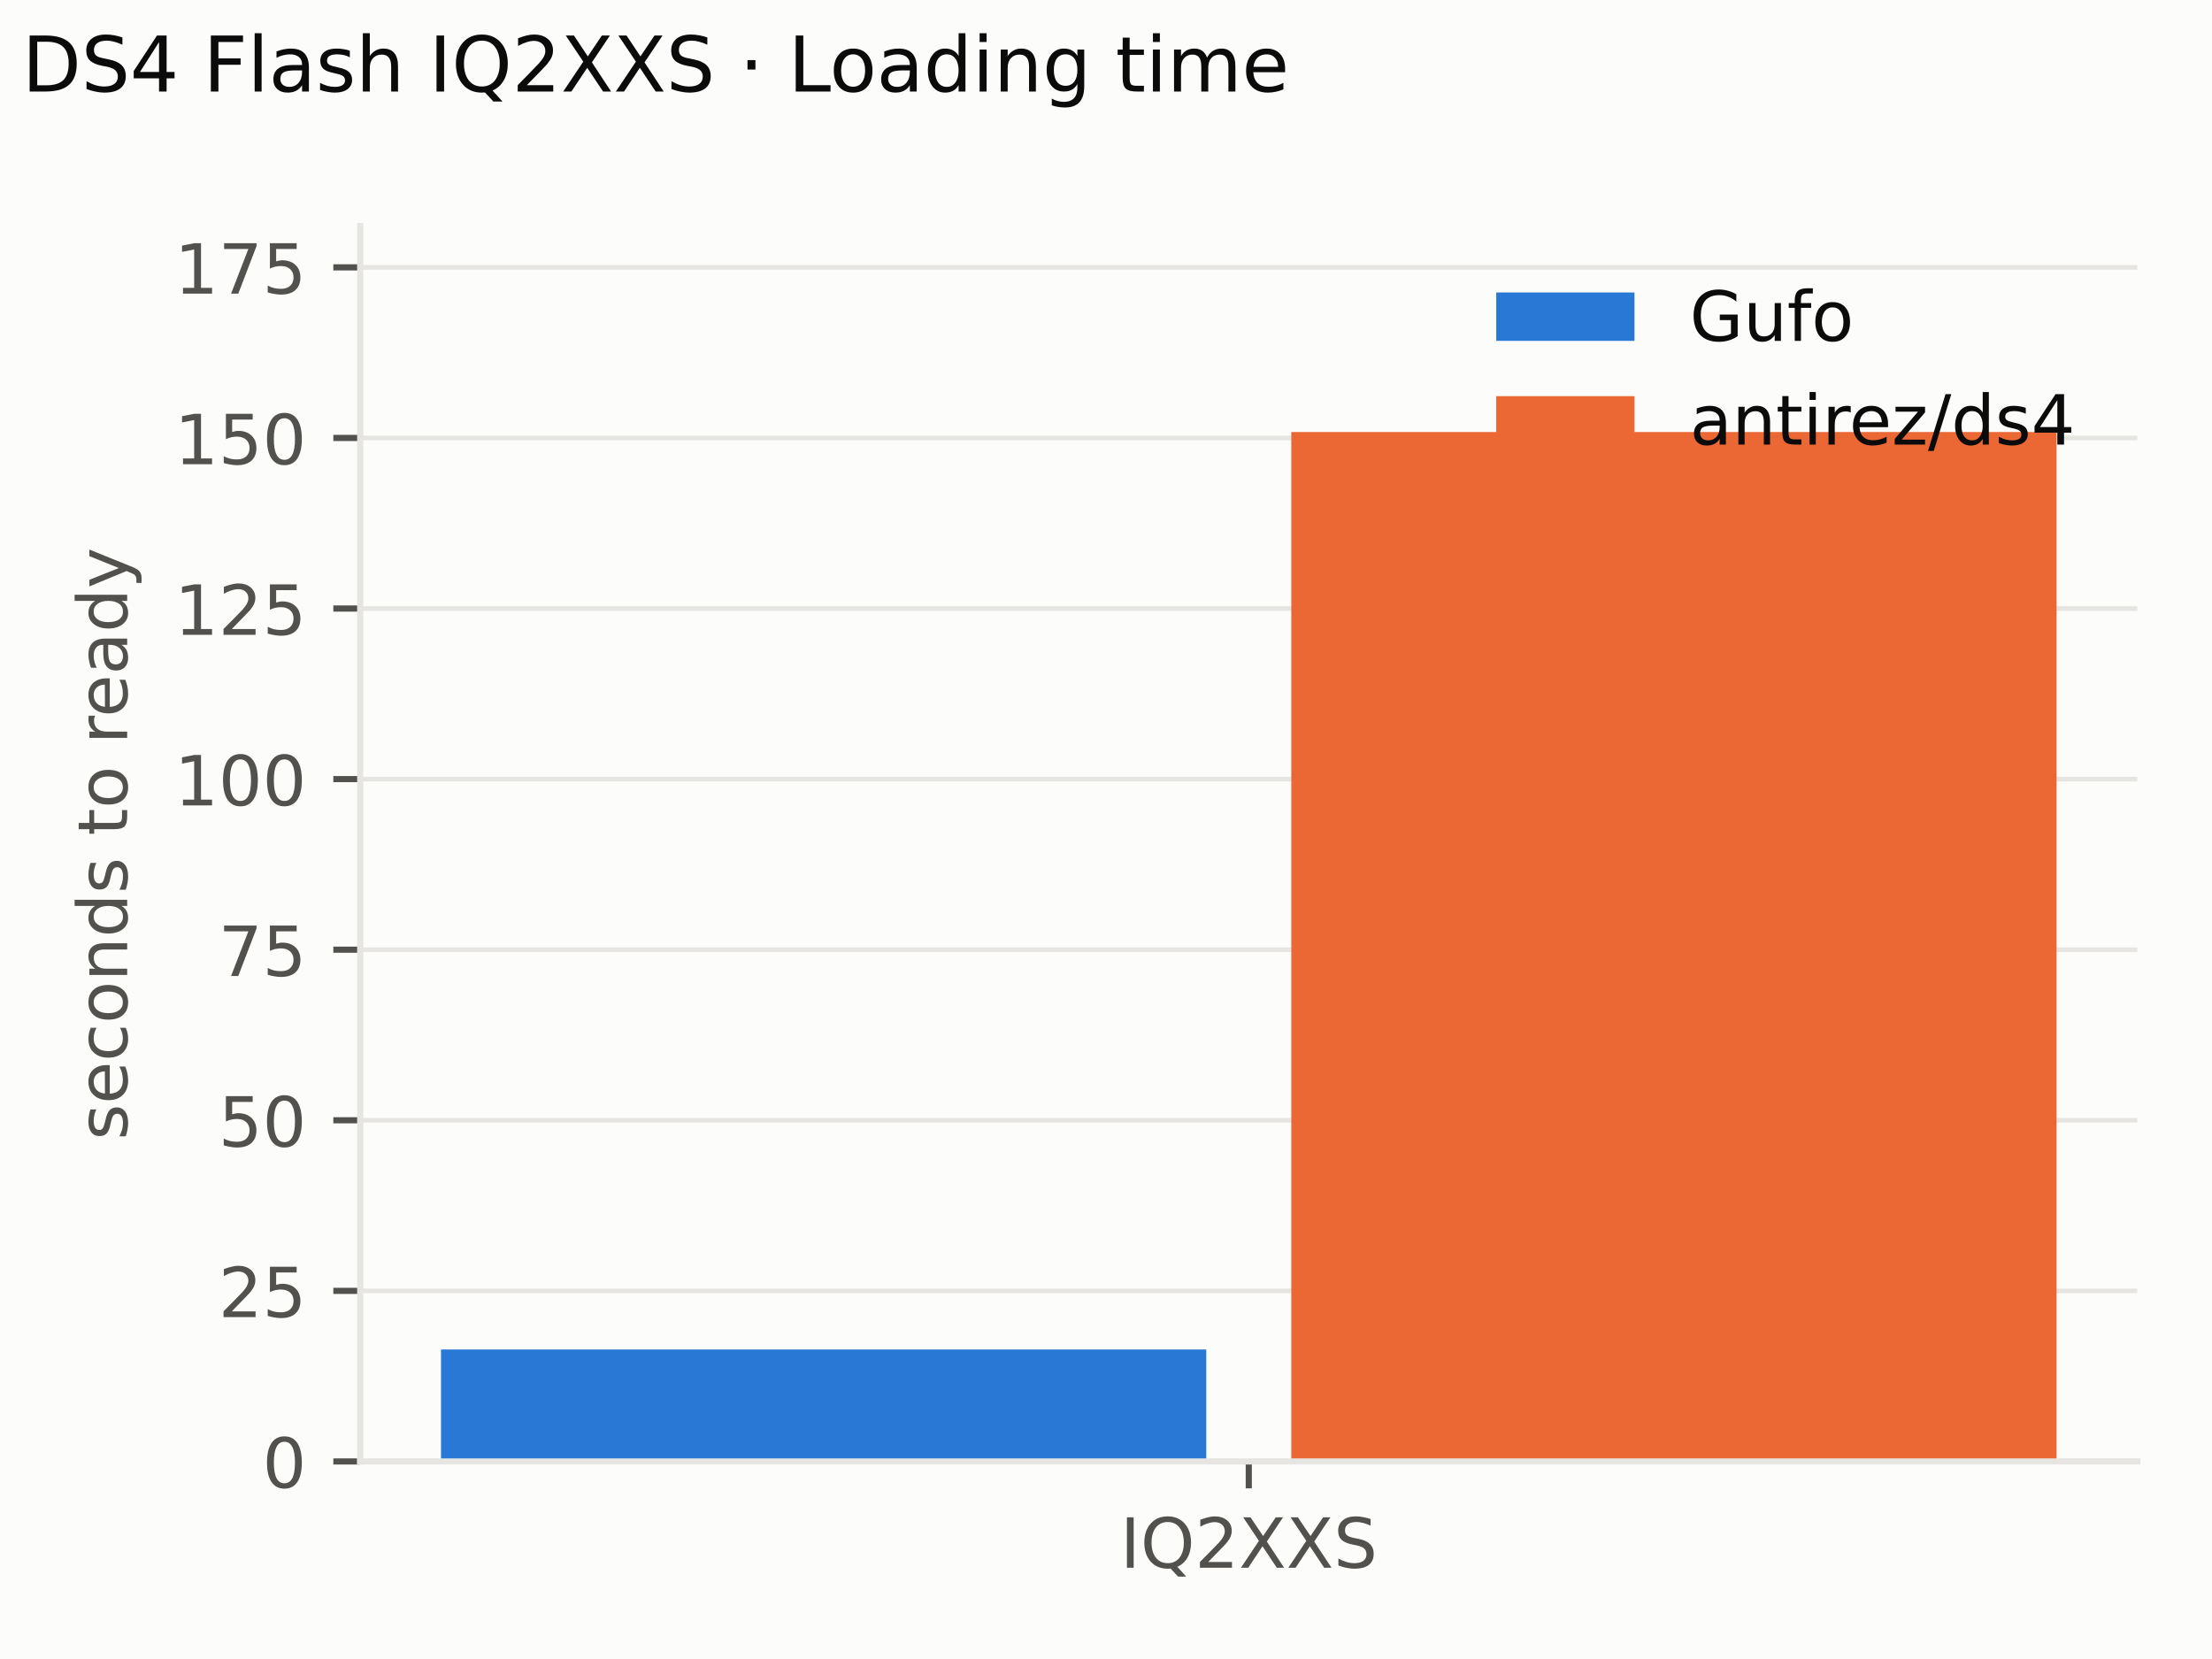
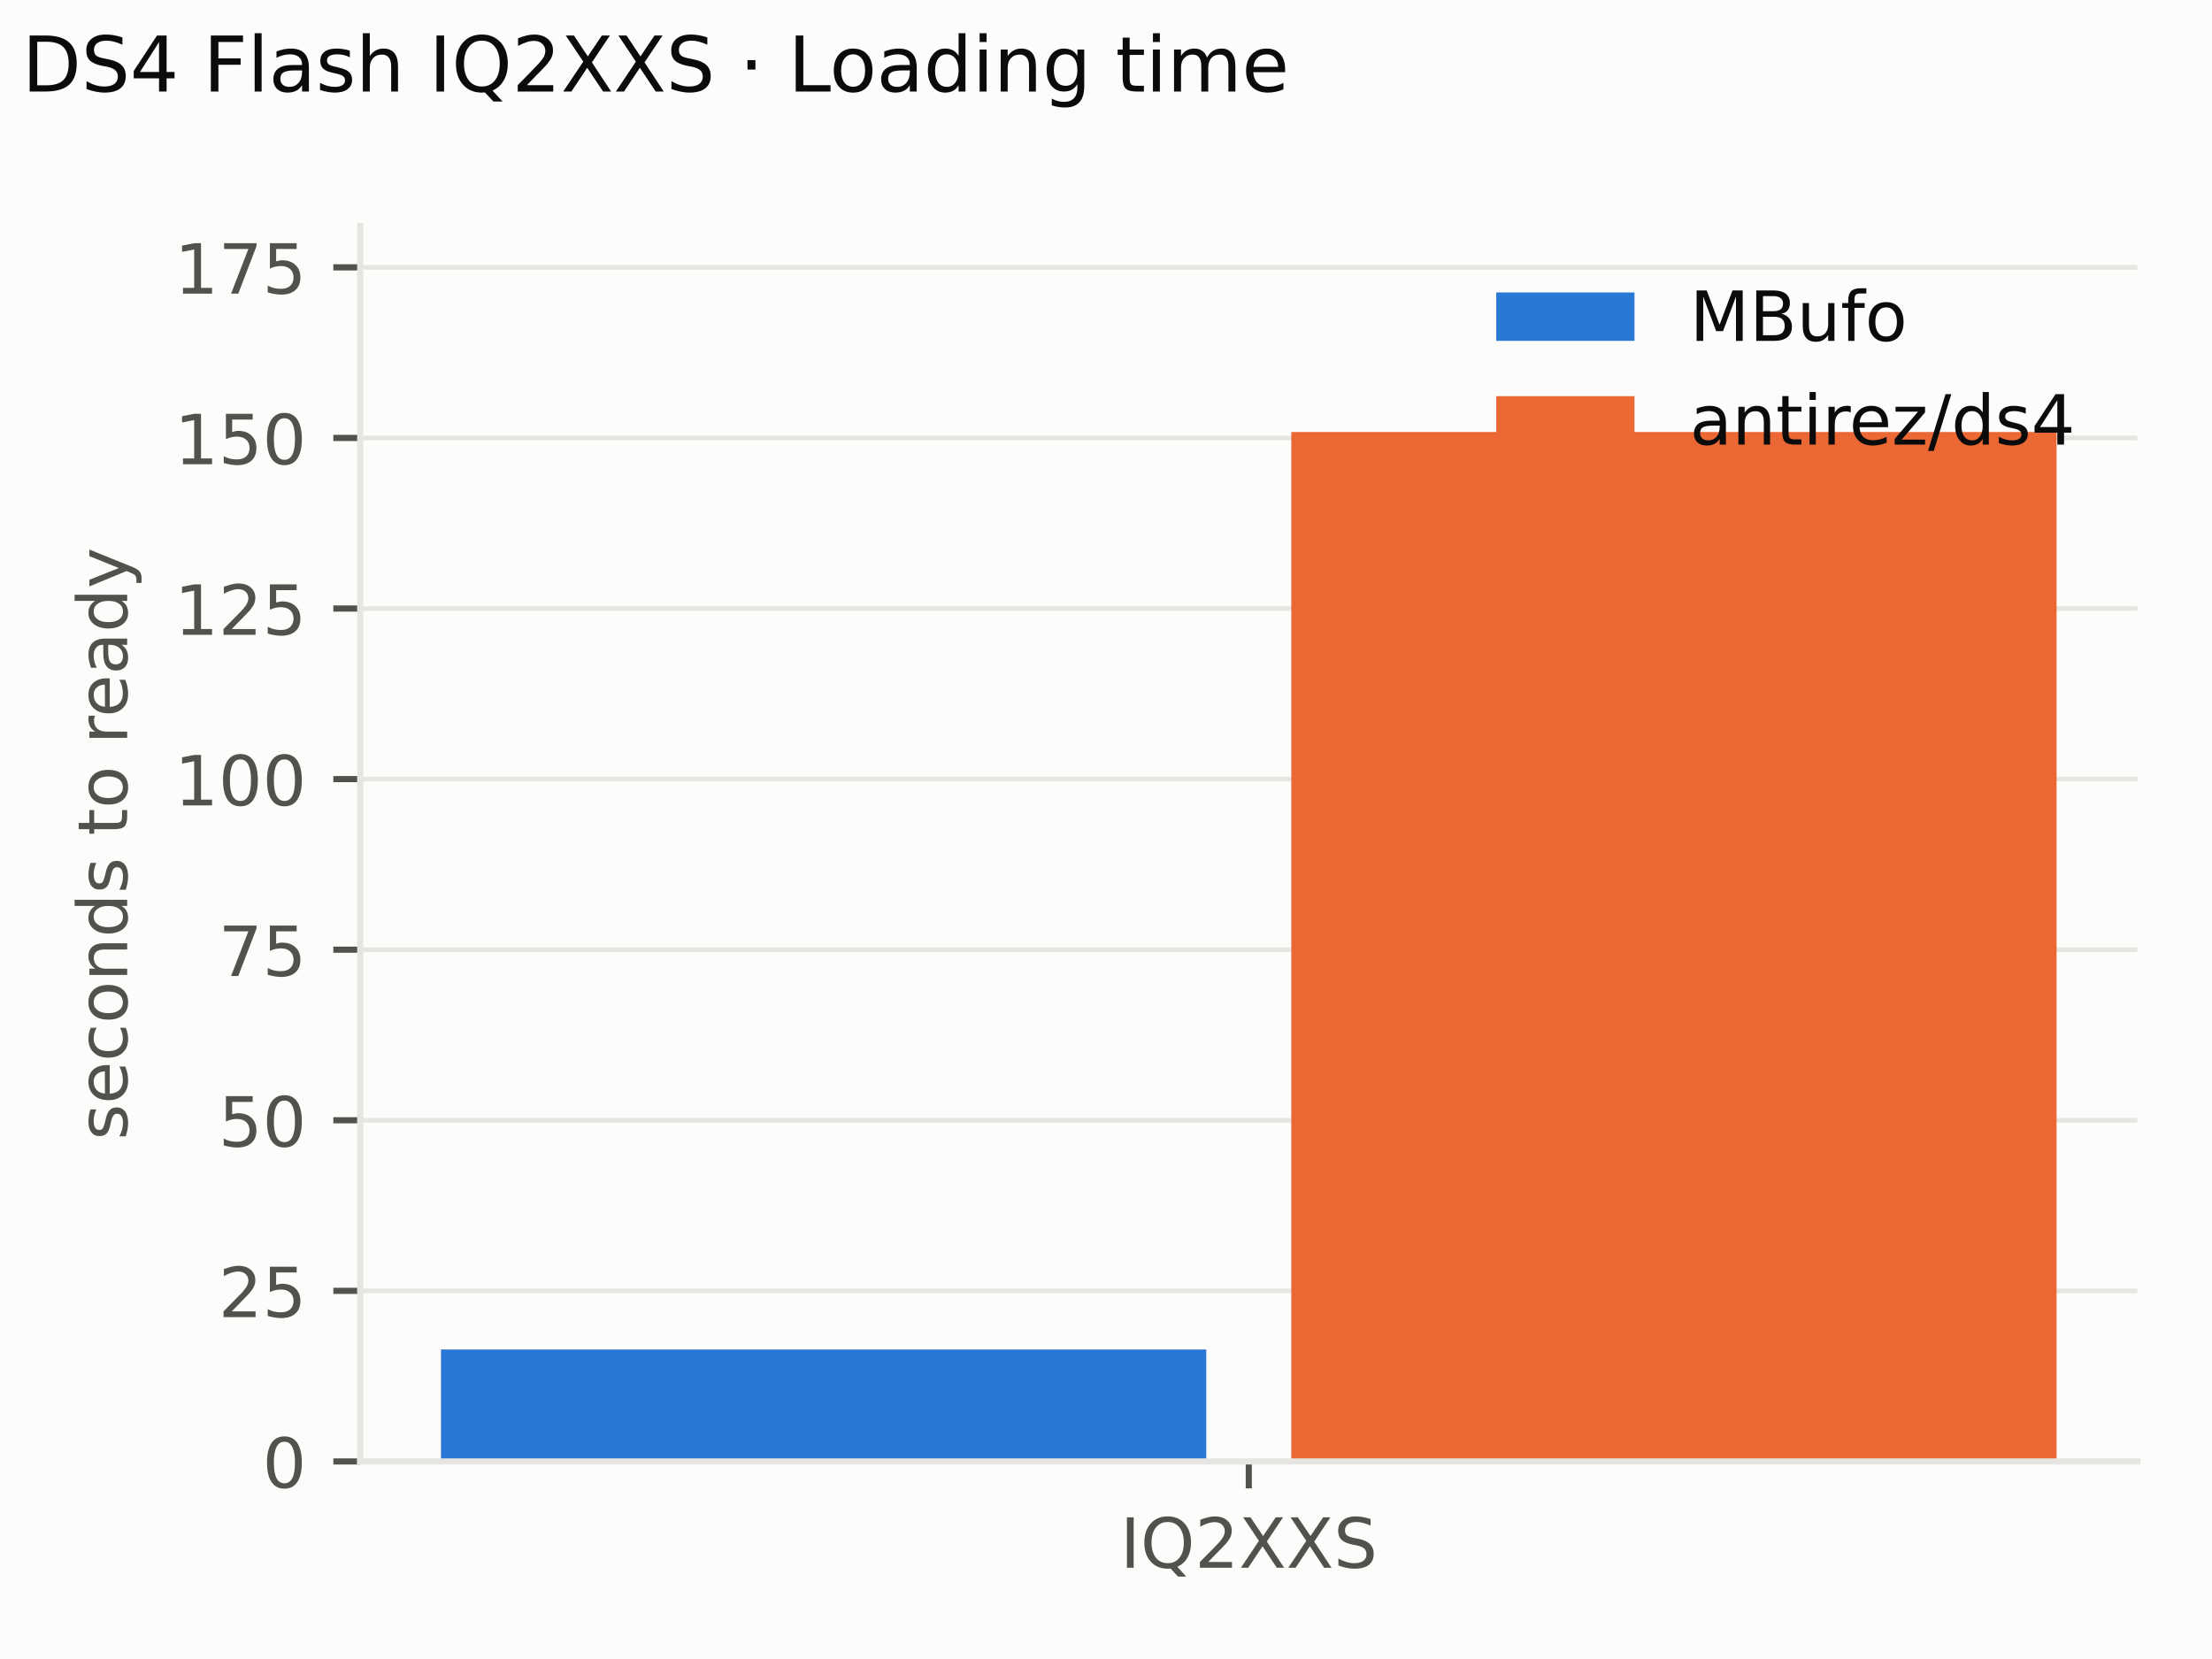
<svg xmlns="http://www.w3.org/2000/svg" xmlns:xlink="http://www.w3.org/1999/xlink" width="288pt" height="216pt" viewBox="0 0 288 216" version="1.1">
  <defs>
    <style type="text/css">*{stroke-linejoin: round; stroke-linecap: butt}</style>
  </defs>
  <g id="figure_1">
    <g id="patch_1">
      <path d="M 0 216 L 288 216 L 288 0 L 0 0 z " style="fill: #fcfcfb" />
    </g>
    <g id="axes_1">
      <g id="patch_2">
        <path d="M 46.899 190.28 L 278.28 190.28 L 278.28 29.441 L 46.899 29.441 z " style="fill: #fcfcfb" />
      </g>
      <g id="matplotlib.axis_1">
        <g id="xtick_1">
          <g id="line2d_1">
            <defs>
              <path id="m1ebf051f68" d="M 0 0 L 0 3.5 " style="stroke: #52514e; stroke-width: 0.8" />
            </defs>
            <g>
              <use xlink:href="#m1ebf051f68" x="162.59" y="190.28" style="fill: #52514e; stroke: #52514e; stroke-width: 0.8" />
            </g>
          </g>
          <g id="text_1">
            <text style="font-size: 9px; font-family: 'DejaVu Sans', 'Bitstream Vera Sans', 'Computer Modern Sans Serif', 'Lucida Grande', 'Verdana', 'Geneva', 'Lucid', 'Arial', 'Helvetica', 'Avant Garde', sans-serif; text-anchor: middle; fill: #52514e" x="162.59" y="204.118" transform="rotate(-0 162.5897 204.1179)">IQ2XXS</text>
          </g>
        </g>
      </g>
      <g id="matplotlib.axis_2">
        <g id="ytick_1">
          <g id="line2d_2">
            <path d="M 46.899 190.28 L 278.28 190.28 " clip-path="url(#pfc1a2f0250)" style="fill: none; stroke: #e6e5e1; stroke-width: 0.6; stroke-linecap: square" />
          </g>
          <g id="line2d_3">
            <defs>
              <path id="m680e5b1e24" d="M 0 0 L -3.5 0 " style="stroke: #52514e; stroke-width: 0.8" />
            </defs>
            <g>
              <use xlink:href="#m680e5b1e24" x="46.899" y="190.28" style="fill: #52514e; stroke: #52514e; stroke-width: 0.8" />
            </g>
          </g>
          <g id="text_2">
            <text style="font-size: 9px; font-family: 'DejaVu Sans', 'Bitstream Vera Sans', 'Computer Modern Sans Serif', 'Lucida Grande', 'Verdana', 'Geneva', 'Lucid', 'Arial', 'Helvetica', 'Avant Garde', sans-serif; text-anchor: end; fill: #52514e" x="39.899" y="193.699" transform="rotate(-0 39.89945 193.6989)">0</text>
          </g>
        </g>
        <g id="ytick_2">
          <g id="line2d_4">
            <path d="M 46.899 168.07 L 278.28 168.07 " clip-path="url(#pfc1a2f0250)" style="fill: none; stroke: #e6e5e1; stroke-width: 0.6; stroke-linecap: square" />
          </g>
          <g id="line2d_5">
            <g>
              <use xlink:href="#m680e5b1e24" x="46.899" y="168.07" style="fill: #52514e; stroke: #52514e; stroke-width: 0.8" />
            </g>
          </g>
          <g id="text_3">
            <text style="font-size: 9px; font-family: 'DejaVu Sans', 'Bitstream Vera Sans', 'Computer Modern Sans Serif', 'Lucida Grande', 'Verdana', 'Geneva', 'Lucid', 'Arial', 'Helvetica', 'Avant Garde', sans-serif; text-anchor: end; fill: #52514e" x="39.899" y="171.489" transform="rotate(-0 39.89945 171.489)">25</text>
          </g>
        </g>
        <g id="ytick_3">
          <g id="line2d_6">
            <path d="M 46.899 145.86 L 278.28 145.86 " clip-path="url(#pfc1a2f0250)" style="fill: none; stroke: #e6e5e1; stroke-width: 0.6; stroke-linecap: square" />
          </g>
          <g id="line2d_7">
            <g>
              <use xlink:href="#m680e5b1e24" x="46.899" y="145.86" style="fill: #52514e; stroke: #52514e; stroke-width: 0.8" />
            </g>
          </g>
          <g id="text_4">
            <text style="font-size: 9px; font-family: 'DejaVu Sans', 'Bitstream Vera Sans', 'Computer Modern Sans Serif', 'Lucida Grande', 'Verdana', 'Geneva', 'Lucid', 'Arial', 'Helvetica', 'Avant Garde', sans-serif; text-anchor: end; fill: #52514e" x="39.899" y="149.279" transform="rotate(-0 39.89945 149.279)">50</text>
          </g>
        </g>
        <g id="ytick_4">
          <g id="line2d_8">
            <path d="M 46.899 123.65 L 278.28 123.65 " clip-path="url(#pfc1a2f0250)" style="fill: none; stroke: #e6e5e1; stroke-width: 0.6; stroke-linecap: square" />
          </g>
          <g id="line2d_9">
            <g>
              <use xlink:href="#m680e5b1e24" x="46.899" y="123.65" style="fill: #52514e; stroke: #52514e; stroke-width: 0.8" />
            </g>
          </g>
          <g id="text_5">
            <text style="font-size: 9px; font-family: 'DejaVu Sans', 'Bitstream Vera Sans', 'Computer Modern Sans Serif', 'Lucida Grande', 'Verdana', 'Geneva', 'Lucid', 'Arial', 'Helvetica', 'Avant Garde', sans-serif; text-anchor: end; fill: #52514e" x="39.899" y="127.069" transform="rotate(-0 39.89945 127.0691)">75</text>
          </g>
        </g>
        <g id="ytick_5">
          <g id="line2d_10">
            <path d="M 46.899 101.44 L 278.28 101.44 " clip-path="url(#pfc1a2f0250)" style="fill: none; stroke: #e6e5e1; stroke-width: 0.6; stroke-linecap: square" />
          </g>
          <g id="line2d_11">
            <g>
              <use xlink:href="#m680e5b1e24" x="46.899" y="101.44" style="fill: #52514e; stroke: #52514e; stroke-width: 0.8" />
            </g>
          </g>
          <g id="text_6">
            <text style="font-size: 9px; font-family: 'DejaVu Sans', 'Bitstream Vera Sans', 'Computer Modern Sans Serif', 'Lucida Grande', 'Verdana', 'Geneva', 'Lucid', 'Arial', 'Helvetica', 'Avant Garde', sans-serif; text-anchor: end; fill: #52514e" x="39.899" y="104.859" transform="rotate(-0 39.89945 104.8591)">100</text>
          </g>
        </g>
        <g id="ytick_6">
          <g id="line2d_12">
            <path d="M 46.899 79.23 L 278.28 79.23 " clip-path="url(#pfc1a2f0250)" style="fill: none; stroke: #e6e5e1; stroke-width: 0.6; stroke-linecap: square" />
          </g>
          <g id="line2d_13">
            <g>
              <use xlink:href="#m680e5b1e24" x="46.899" y="79.23" style="fill: #52514e; stroke: #52514e; stroke-width: 0.8" />
            </g>
          </g>
          <g id="text_7">
            <text style="font-size: 9px; font-family: 'DejaVu Sans', 'Bitstream Vera Sans', 'Computer Modern Sans Serif', 'Lucida Grande', 'Verdana', 'Geneva', 'Lucid', 'Arial', 'Helvetica', 'Avant Garde', sans-serif; text-anchor: end; fill: #52514e" x="39.899" y="82.649" transform="rotate(-0 39.89945 82.64913)">125</text>
          </g>
        </g>
        <g id="ytick_7">
          <g id="line2d_14">
            <path d="M 46.899 57.02 L 278.28 57.02 " clip-path="url(#pfc1a2f0250)" style="fill: none; stroke: #e6e5e1; stroke-width: 0.6; stroke-linecap: square" />
          </g>
          <g id="line2d_15">
            <g>
              <use xlink:href="#m680e5b1e24" x="46.899" y="57.02" style="fill: #52514e; stroke: #52514e; stroke-width: 0.8" />
            </g>
          </g>
          <g id="text_8">
            <text style="font-size: 9px; font-family: 'DejaVu Sans', 'Bitstream Vera Sans', 'Computer Modern Sans Serif', 'Lucida Grande', 'Verdana', 'Geneva', 'Lucid', 'Arial', 'Helvetica', 'Avant Garde', sans-serif; text-anchor: end; fill: #52514e" x="39.899" y="60.439" transform="rotate(-0 39.89945 60.43917)">150</text>
          </g>
        </g>
        <g id="ytick_8">
          <g id="line2d_16">
            <path d="M 46.899 34.81 L 278.28 34.81 " clip-path="url(#pfc1a2f0250)" style="fill: none; stroke: #e6e5e1; stroke-width: 0.6; stroke-linecap: square" />
          </g>
          <g id="line2d_17">
            <g>
              <use xlink:href="#m680e5b1e24" x="46.899" y="34.81" style="fill: #52514e; stroke: #52514e; stroke-width: 0.8" />
            </g>
          </g>
          <g id="text_9">
            <text style="font-size: 9px; font-family: 'DejaVu Sans', 'Bitstream Vera Sans', 'Computer Modern Sans Serif', 'Lucida Grande', 'Verdana', 'Geneva', 'Lucid', 'Arial', 'Helvetica', 'Avant Garde', sans-serif; text-anchor: end; fill: #52514e" x="39.899" y="38.229" transform="rotate(-0 39.89945 38.22921)">175</text>
          </g>
        </g>
        <g id="text_10">
          <text style="font-size: 9px; font-family: 'DejaVu Sans', 'Bitstream Vera Sans', 'Computer Modern Sans Serif', 'Lucida Grande', 'Verdana', 'Geneva', 'Lucid', 'Arial', 'Helvetica', 'Avant Garde', sans-serif; text-anchor: middle; fill: #52514e" x="16.559" y="109.86" transform="rotate(-90 16.55859 109.8604)">seconds to ready</text>
        </g>
      </g>
      <g id="patch_3">
        <path d="M 57.417 190.28 L 157.054 190.28 L 157.054 175.701 L 57.417 175.701 z " clip-path="url(#pfc1a2f0250)" style="fill: #2a78d6" />
      </g>
      <g id="patch_4">
        <path d="M 168.125 190.28 L 267.763 190.28 L 267.763 56.247 L 168.125 56.247 z " clip-path="url(#pfc1a2f0250)" style="fill: #eb6834" />
      </g>
      <g id="patch_5">
        <path d="M 46.899 190.28 L 46.899 29.441 " style="fill: none; stroke: #e6e5e1; stroke-width: 0.8; stroke-linejoin: miter; stroke-linecap: square" />
      </g>
      <g id="patch_6">
        <path d="M 46.899 190.28 L 278.28 190.28 " style="fill: none; stroke: #e6e5e1; stroke-width: 0.8; stroke-linejoin: miter; stroke-linecap: square" />
      </g>
      <g id="legend_1">
        <g id="patch_7">
          <path d="M 194.809 44.379 L 212.809 44.379 L 212.809 38.079 L 194.809 38.079 z " style="fill: #2a78d6" />
        </g>
        <g id="text_11">
-           <text style="font-size: 9px; font-family: 'DejaVu Sans', 'Bitstream Vera Sans', 'Computer Modern Sans Serif', 'Lucida Grande', 'Verdana', 'Geneva', 'Lucid', 'Arial', 'Helvetica', 'Avant Garde', sans-serif; text-anchor: start; fill: #0b0b0b" x="220.009" y="44.379" transform="rotate(-0 220.0092 44.37938)">Gufo</text>
+           <text style="font-size: 9px; font-family: 'DejaVu Sans', 'Bitstream Vera Sans', 'Computer Modern Sans Serif', 'Lucida Grande', 'Verdana', 'Geneva', 'Lucid', 'Arial', 'Helvetica', 'Avant Garde', sans-serif; text-anchor: start; fill: #0b0b0b" x="220.009" y="44.379" transform="rotate(-0 220.0092 44.37938)">MBufo</text>
        </g>
        <g id="patch_8">
          <path d="M 194.809 57.88 L 212.809 57.88 L 212.809 51.58 L 194.809 51.58 z " style="fill: #eb6834" />
        </g>
        <g id="text_12">
          <text style="font-size: 9px; font-family: 'DejaVu Sans', 'Bitstream Vera Sans', 'Computer Modern Sans Serif', 'Lucida Grande', 'Verdana', 'Geneva', 'Lucid', 'Arial', 'Helvetica', 'Avant Garde', sans-serif; text-anchor: start; fill: #0b0b0b" x="220.009" y="57.88" transform="rotate(-0 220.0092 57.88008)">antirez/ds4</text>
        </g>
      </g>
    </g>
    <g id="text_13">
      <text style="font-size: 10px; font-family: 'DejaVu Sans', 'Bitstream Vera Sans', 'Computer Modern Sans Serif', 'Lucida Grande', 'Verdana', 'Geneva', 'Lucid', 'Arial', 'Helvetica', 'Avant Garde', sans-serif; text-anchor: start; fill: #0b0b0b" x="2.88" y="11.918" transform="rotate(-0 2.88 11.91844)">DS4 Flash IQ2XXS · Loading time</text>
    </g>
  </g>
  <defs>
    <clipPath id="pfc1a2f0250">
      <rect x="46.899" y="29.441" width="231.381" height="160.839" />
    </clipPath>
  </defs>
</svg>
